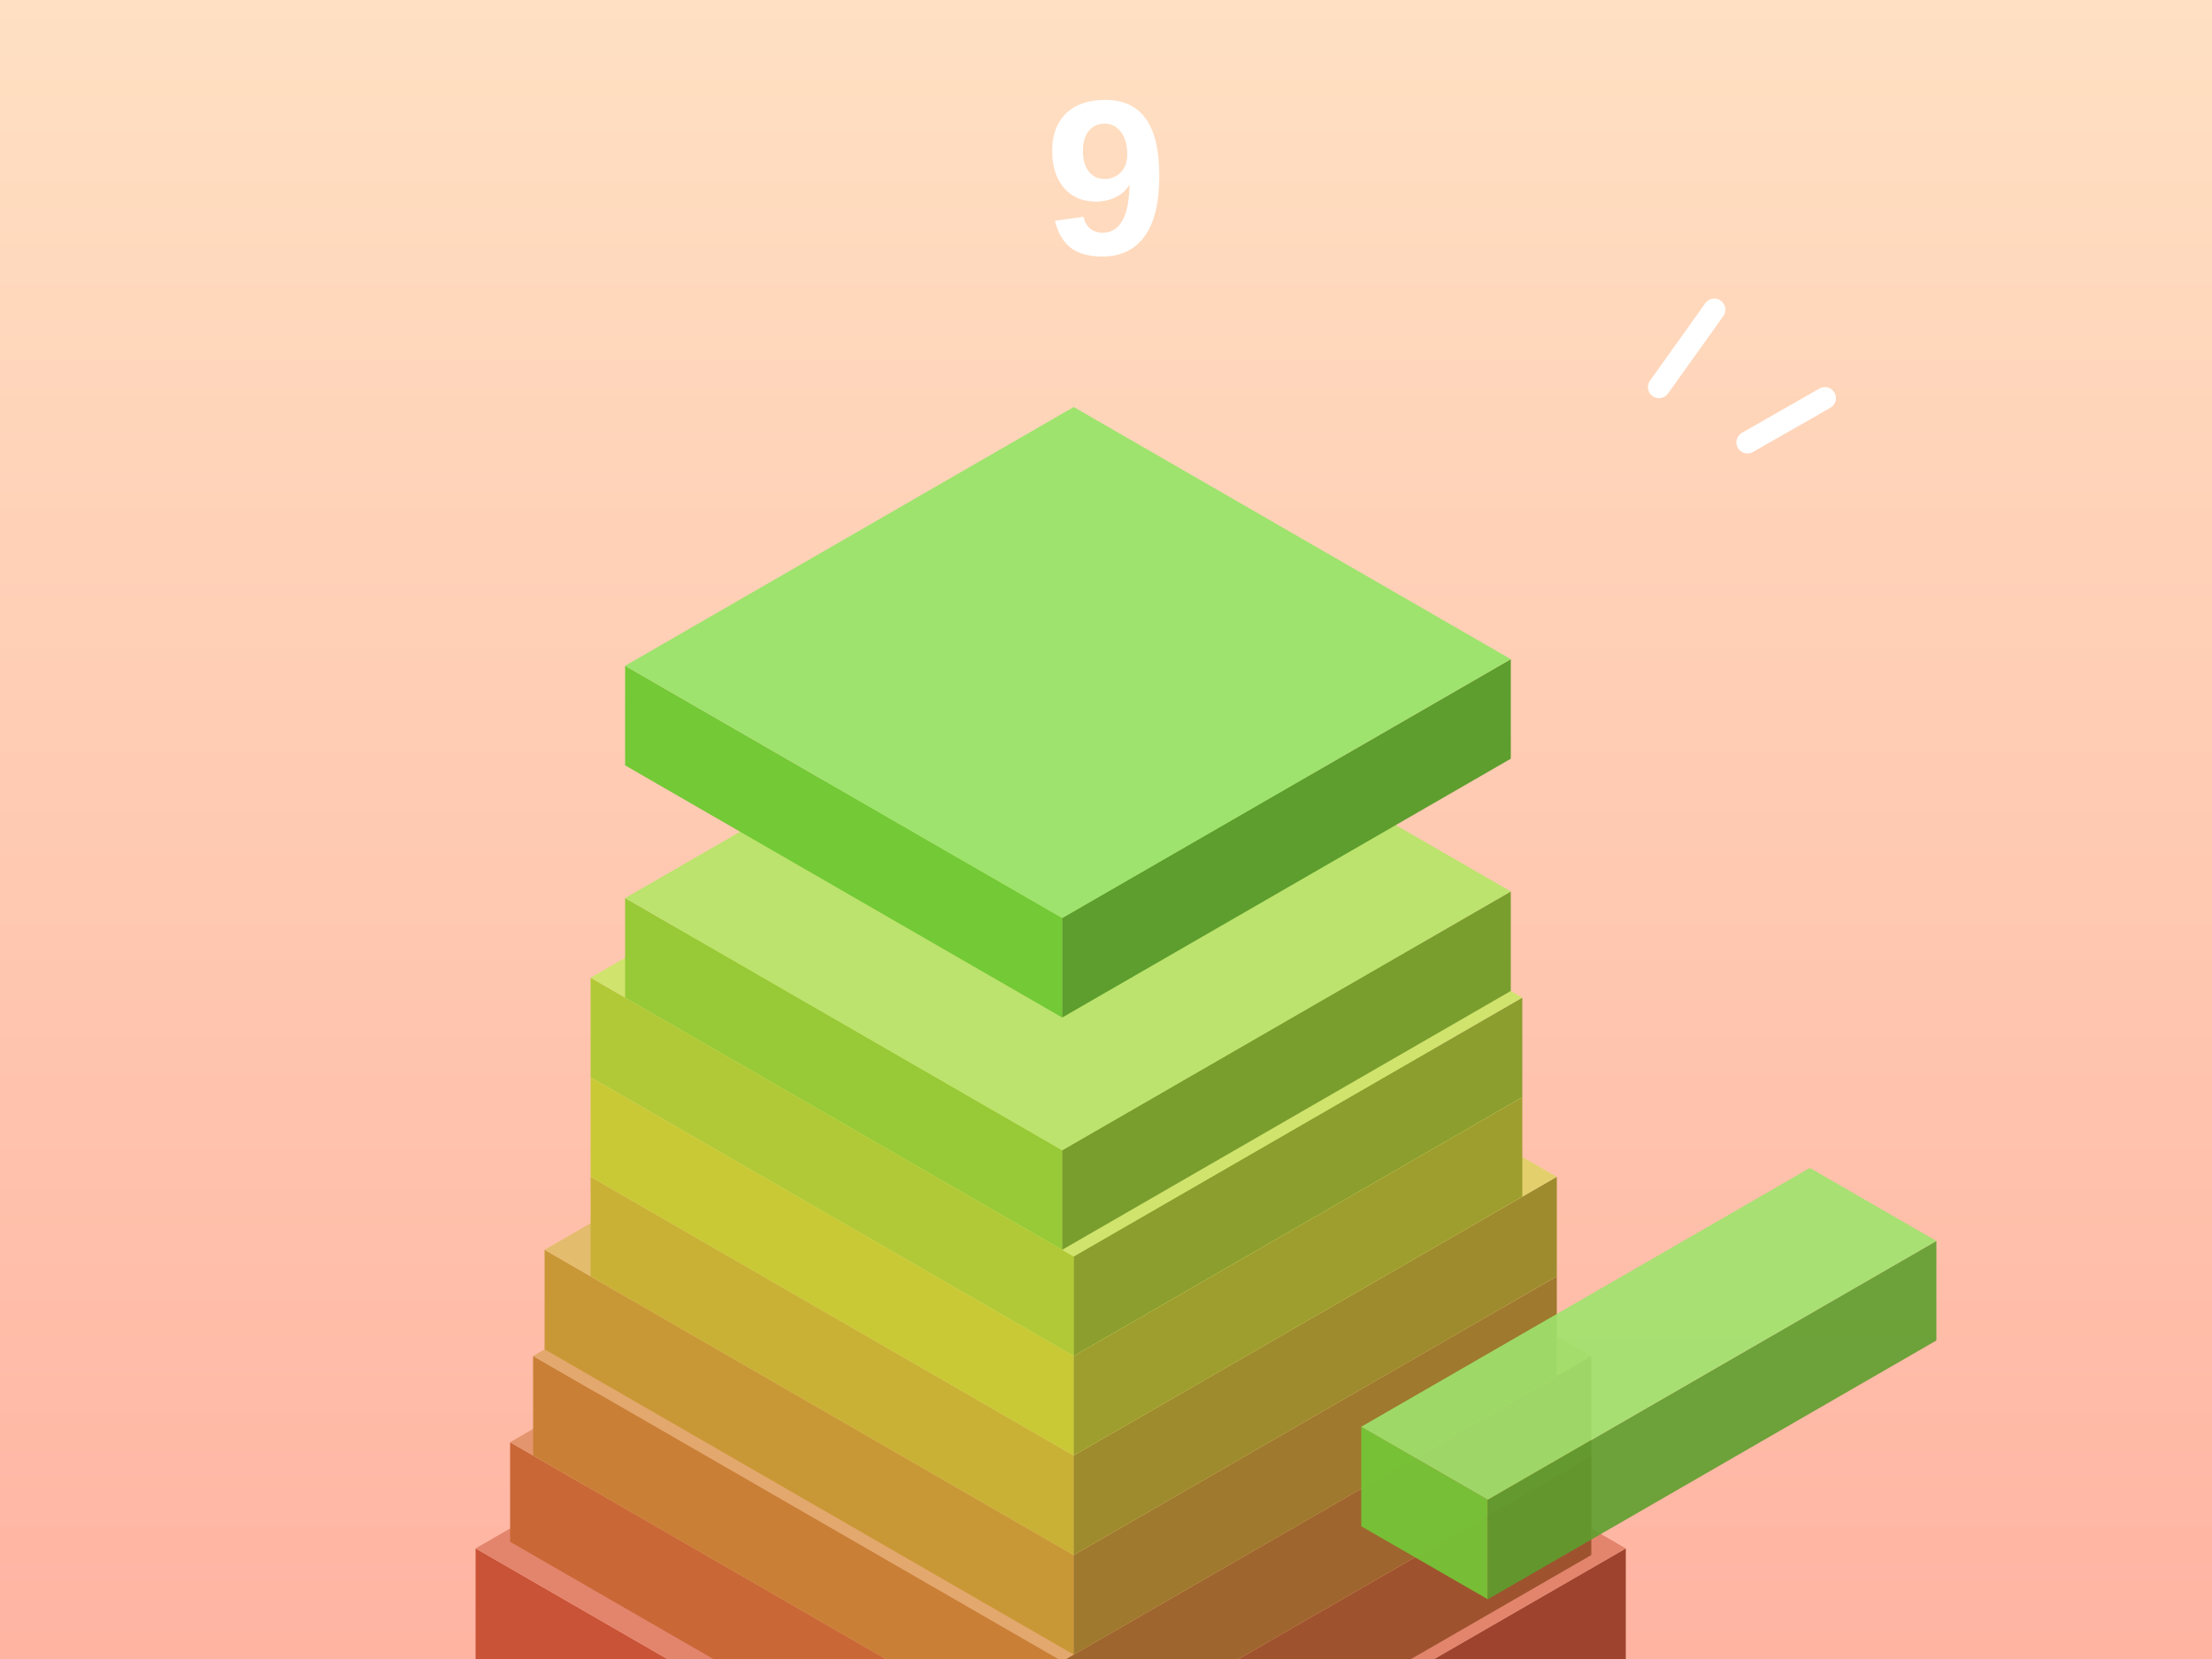
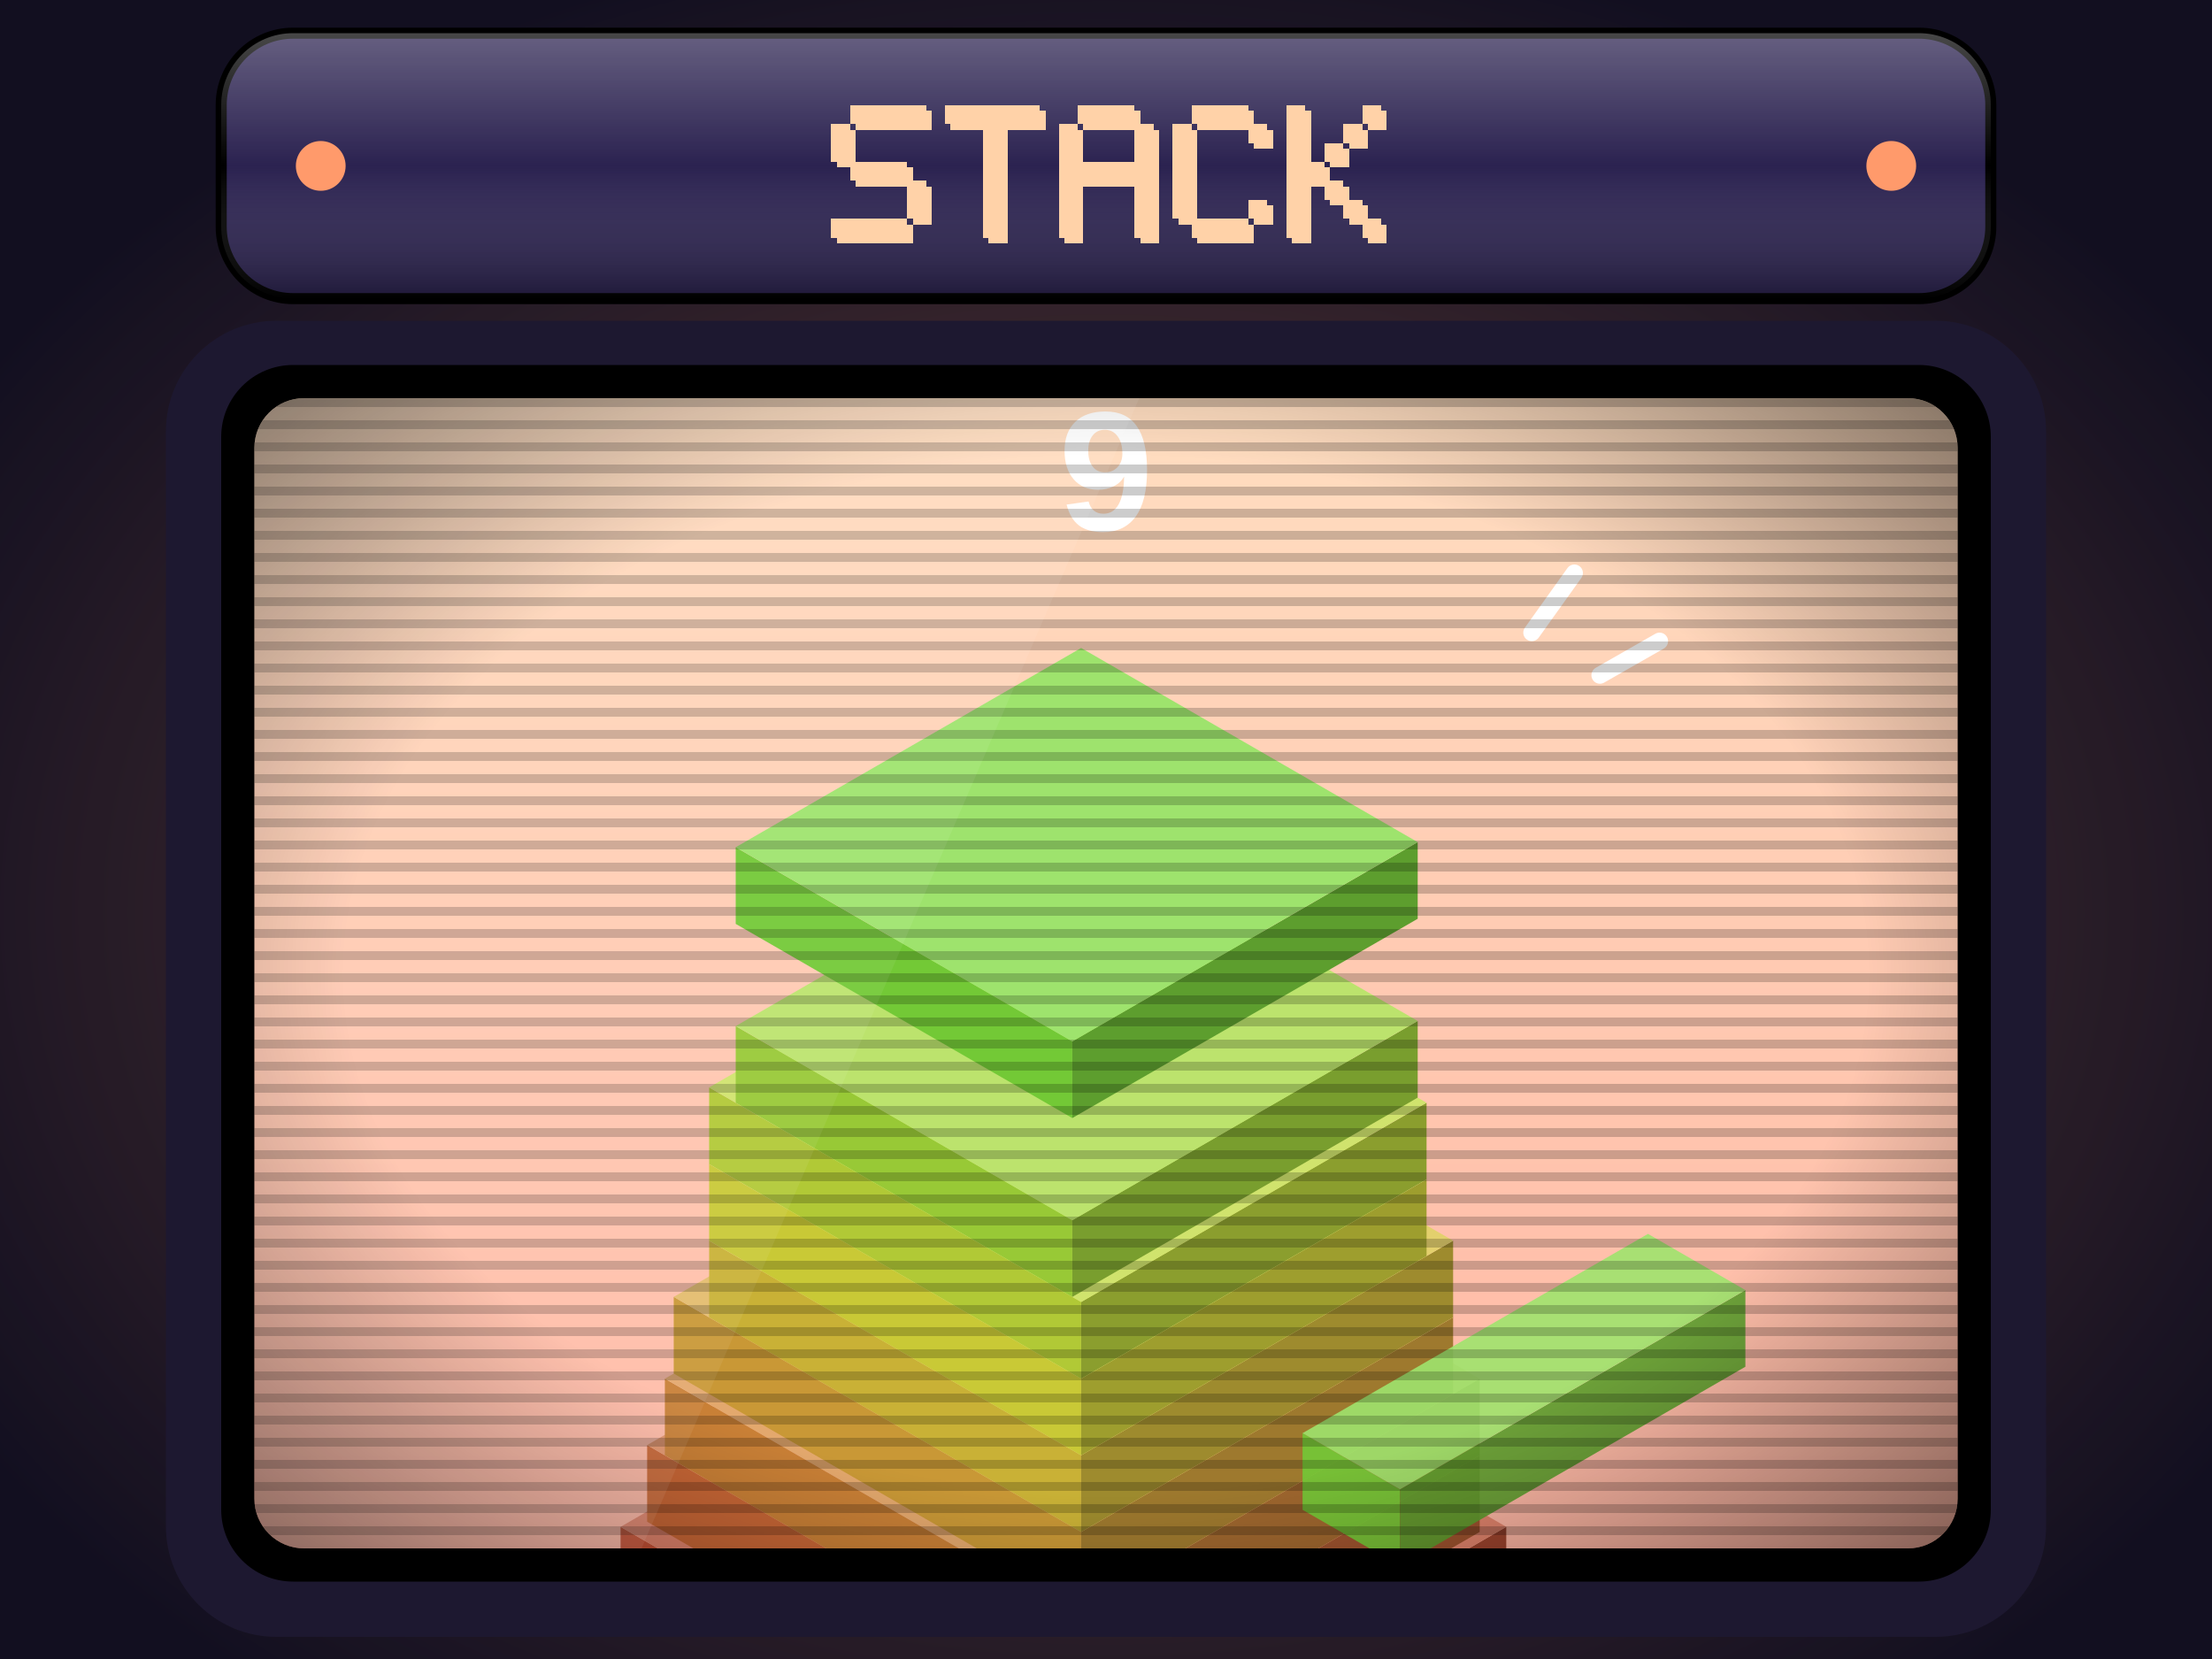
<svg xmlns="http://www.w3.org/2000/svg" viewBox="0 0 400 300">
  <defs>
-     <linearGradient id="b" x1="0" y1="0" x2="0" y2="1">
-       <stop offset="0" stop-color="#ffe0c2" />
-       <stop offset="1" stop-color="#ffb4a2" />
+     <radialGradient id="cg" cx=".5" cy=".55" r=".6">
+       <stop offset="0" stop-color="#ff9a6b" stop-opacity=".35" />
+       <stop offset="1" stop-color="#ff9a6b" stop-opacity="0" />
+     </radialGradient>
+     <linearGradient id="cm" x1="0" y1="0" x2="0" y2="1">
+       <stop offset="0" stop-color="#fff" stop-opacity=".28" />
+       <stop offset=".5" stop-color="#fff" stop-opacity="0" />
+       <stop offset="1" stop-color="#000" stop-opacity=".3" />
    </linearGradient>
+     <pattern id="cs" width="4" height="4" patternUnits="userSpaceOnUse">
+       <rect width="4" height="1.6" fill="#000" opacity=".2" />
+     </pattern>
+     <radialGradient id="cv" cx=".5" cy=".5" r=".72">
+       <stop offset=".62" stop-color="#000" stop-opacity="0" />
+       <stop offset="1" stop-color="#000" stop-opacity=".5" />
+     </radialGradient>
+     <clipPath id="cc">
+       <rect x="46" y="72" width="308" height="208" rx="9" />
+     </clipPath>
  </defs>
-   <rect width="400" height="300" fill="url(#b)" />
-   <polygon points="86,280 190,340 190,540 86,480" fill="hsl(12,58%,50%)" />
-   <polygon points="294,280 190,340 190,540 294,480" fill="hsl(12,55%,40%)" />
-   <polygon points="190,220 294,280 190,340 86,280" fill="hsl(12,68%,66%)" />
-   <polygon points="92.24,260.8 192.08,318.4 192.08,336.4 92.24,278.8" fill="hsl(20,58%,50%)" />
-   <polygon points="287.76,263.2 192.08,318.4 192.08,336.4 287.76,281.2" fill="hsl(20,55%,40%)" />
-   <polygon points="187.92,205.6 287.76,263.2 192.08,318.4 92.24,260.8" fill="hsl(20,68%,66%)" />
-   <polygon points="96.4,245.2 192.08,300.4 192.08,318.4 96.4,263.2" fill="hsl(30,58%,50%)" />
-   <polygon points="287.76,245.2 192.08,300.4 192.08,318.4 287.76,263.2" fill="hsl(30,55%,40%)" />
-   <polygon points="192.08,190 287.76,245.2 192.08,300.4 96.4,245.2" fill="hsl(30,68%,66%)" />
-   <polygon points="98.48,226 194.16,281.2 194.16,299.2 98.48,244" fill="hsl(40,58%,50%)" />
-   <polygon points="281.52,230.8 194.16,281.2 194.16,299.2 281.52,248.8" fill="hsl(40,55%,40%)" />
-   <polygon points="185.84,175.6 281.52,230.8 194.16,281.2 98.48,226" fill="hsl(40,68%,66%)" />
-   <polygon points="106.8,212.8 194.16,263.2 194.16,281.2 106.8,230.8" fill="hsl(50,58%,50%)" />
-   <polygon points="281.52,212.8 194.16,263.2 194.16,281.2 281.52,230.8" fill="hsl(50,55%,40%)" />
-   <polygon points="194.16,162.4 281.52,212.8 194.16,263.2 106.8,212.8" fill="hsl(50,68%,66%)" />
-   <polygon points="106.8,194.8 194.16,245.2 194.16,263.2 106.8,212.8" fill="hsl(60,58%,50%)" />
-   <polygon points="275.28,198.4 194.16,245.2 194.16,263.2 275.28,216.4" fill="hsl(60,55%,40%)" />
-   <polygon points="187.92,148 275.28,198.4 194.16,245.2 106.8,194.8" fill="hsl(60,68%,66%)" />
-   <polygon points="106.8,176.8 194.16,227.2 194.16,245.2 106.8,194.8" fill="hsl(70,58%,50%)" />
-   <polygon points="275.28,180.4 194.16,227.2 194.16,245.2 275.28,198.4" fill="hsl(70,55%,40%)" />
-   <polygon points="187.92,130 275.28,180.4 194.16,227.2 106.8,176.8" fill="hsl(70,68%,66%)" />
-   <polygon points="113.04,162.4 192.08,208 192.08,226 113.04,180.4" fill="hsl(80,58%,50%)" />
-   <polygon points="273.2,161.2 192.08,208 192.08,226 273.2,179.2" fill="hsl(80,55%,40%)" />
-   <polygon points="194.16,115.6 273.2,161.2 192.08,208 113.04,162.4" fill="hsl(80,68%,66%)" />
-   <polygon points="113.04,120.4 192.08,166 192.08,184 113.04,138.4" fill="hsl(95,58%,50%)" />
-   <polygon points="273.2,119.2 192.08,166 192.08,184 273.2,137.2" fill="hsl(95,55%,40%)" />
-   <polygon points="194.16,73.6 273.2,119.2 192.08,166 113.04,120.4" fill="hsl(95,68%,66%)" />
-   <g opacity=".9">
-     <polygon points="246.16,258 269.04,271.2 269.04,289.2 246.16,276" fill="hsl(95,58%,50%)" />
-     <polygon points="350.16,224.4 269.04,271.2 269.04,289.2 350.16,242.4" fill="hsl(95,55%,40%)" />
-     <polygon points="327.28,211.2 350.16,224.4 269.04,271.2 246.16,258" fill="hsl(95,68%,66%)" />
+   <rect width="400" height="300" fill="#120f20" />
+   <rect width="400" height="300" fill="url(#cg)" />
+   <rect x="30" y="58" width="340" height="238" rx="20" fill="#1d1830" />
+   <rect x="40" y="66" width="320" height="220" rx="13" fill="#000" />
+   <g clip-path="url(#cc)">
+     <g transform="translate(46 60.5) scale(0.77)">
+       <defs>
+         <linearGradient id="ob" x1="0" y1="0" x2="0" y2="1">
+           <stop offset="0" stop-color="#ffe0c2" />
+           <stop offset="1" stop-color="#ffb4a2" />
+         </linearGradient>
+       </defs>
+       <rect width="400" height="300" fill="url(#ob)" />
+       <polygon points="86,280 190,340 190,540 86,480" fill="hsl(12,58%,50%)" />
+       <polygon points="294,280 190,340 190,540 294,480" fill="hsl(12,55%,40%)" />
+       <polygon points="190,220 294,280 190,340 86,280" fill="hsl(12,68%,66%)" />
+       <polygon points="92.24,260.8 192.08,318.4 192.08,336.4 92.24,278.8" fill="hsl(20,58%,50%)" />
+       <polygon points="287.76,263.2 192.08,318.4 192.08,336.4 287.76,281.2" fill="hsl(20,55%,40%)" />
+       <polygon points="187.92,205.6 287.76,263.2 192.08,318.4 92.24,260.8" fill="hsl(20,68%,66%)" />
+       <polygon points="96.4,245.2 192.08,300.4 192.08,318.4 96.4,263.2" fill="hsl(30,58%,50%)" />
+       <polygon points="287.76,245.2 192.08,300.4 192.08,318.4 287.76,263.2" fill="hsl(30,55%,40%)" />
+       <polygon points="192.08,190 287.76,245.2 192.08,300.4 96.4,245.2" fill="hsl(30,68%,66%)" />
+       <polygon points="98.48,226 194.16,281.2 194.16,299.2 98.48,244" fill="hsl(40,58%,50%)" />
+       <polygon points="281.52,230.8 194.16,281.2 194.16,299.2 281.52,248.8" fill="hsl(40,55%,40%)" />
+       <polygon points="185.84,175.6 281.52,230.8 194.16,281.2 98.48,226" fill="hsl(40,68%,66%)" />
+       <polygon points="106.8,212.8 194.16,263.2 194.16,281.2 106.8,230.8" fill="hsl(50,58%,50%)" />
+       <polygon points="281.52,212.8 194.16,263.2 194.16,281.2 281.52,230.8" fill="hsl(50,55%,40%)" />
+       <polygon points="194.16,162.4 281.52,212.8 194.16,263.2 106.8,212.8" fill="hsl(50,68%,66%)" />
+       <polygon points="106.8,194.8 194.16,245.2 194.16,263.2 106.8,212.8" fill="hsl(60,58%,50%)" />
+       <polygon points="275.28,198.4 194.16,245.2 194.16,263.2 275.28,216.4" fill="hsl(60,55%,40%)" />
+       <polygon points="187.92,148 275.28,198.4 194.16,245.2 106.8,194.8" fill="hsl(60,68%,66%)" />
+       <polygon points="106.8,176.8 194.16,227.2 194.16,245.2 106.8,194.8" fill="hsl(70,58%,50%)" />
+       <polygon points="275.28,180.4 194.16,227.2 194.16,245.2 275.28,198.4" fill="hsl(70,55%,40%)" />
+       <polygon points="187.92,130 275.28,180.4 194.16,227.2 106.8,176.8" fill="hsl(70,68%,66%)" />
+       <polygon points="113.04,162.4 192.08,208 192.08,226 113.04,180.4" fill="hsl(80,58%,50%)" />
+       <polygon points="273.2,161.2 192.08,208 192.08,226 273.2,179.2" fill="hsl(80,55%,40%)" />
+       <polygon points="194.16,115.6 273.2,161.2 192.08,208 113.04,162.4" fill="hsl(80,68%,66%)" />
+       <polygon points="113.04,120.4 192.08,166 192.08,184 113.04,138.4" fill="hsl(95,58%,50%)" />
+       <polygon points="273.2,119.2 192.08,166 192.08,184 273.2,137.2" fill="hsl(95,55%,40%)" />
+       <polygon points="194.16,73.6 273.2,119.2 192.08,166 113.04,120.4" fill="hsl(95,68%,66%)" />
+       <g opacity=".9">
+         <polygon points="246.16,258 269.04,271.2 269.04,289.2 246.16,276" fill="hsl(95,58%,50%)" />
+         <polygon points="350.16,224.4 269.04,271.2 269.04,289.2 350.16,242.4" fill="hsl(95,55%,40%)" />
+         <polygon points="327.28,211.2 350.16,224.4 269.04,271.2 246.16,258" fill="hsl(95,68%,66%)" />
+       </g>
+       <path d="M300 70l10-14M316 80l14-8" stroke="#fff" stroke-width="4" stroke-linecap="round" />
+       <text x="200" y="46" font-family="Arial,sans-serif" font-weight="900" font-size="40" fill="#fff" text-anchor="middle">9</text>
+     </g>
+     <rect x="46" y="72" width="308" height="208" fill="url(#cs)" />
+     <rect x="46" y="72" width="308" height="208" fill="url(#cv)" />
+     <path d="M46 72h160l-90 208H46z" fill="#fff" opacity=".06" />
  </g>
-   <path d="M300 70l10-14M316 80l14-8" stroke="#fff" stroke-width="4" stroke-linecap="round" />
-   <text x="200" y="46" font-family="Arial,sans-serif" font-weight="900" font-size="40" fill="#fff" text-anchor="middle">9</text>
+   <rect x="40" y="6" width="320" height="48" rx="13" fill="#2b2250" stroke="#000" stroke-width="2" />
+   <rect x="40" y="6" width="320" height="48" rx="13" fill="url(#cm)" />
+   <circle cx="58" cy="30" r="4.5" fill="#ff9a6b" />
+   <circle cx="342" cy="30" r="4.5" fill="#ff9a6b" />
+   <g transform="translate(150.3 19.0) scale(3.43)" fill="none" stroke-width="1" shape-rendering="crispEdges">
+     <use href="#tt" stroke="#ff7aa8" transform="translate(.3 .3)" />
+     <path id="tt" d="M1 0.5h4M0 1.5h1M0 2.5h1M1 3.5h3M4 4.5h1M4 5.5h1M0 6.5h4M6 0.5h5M8 1.5h1M8 2.5h1M8 3.5h1M8 4.5h1M8 5.5h1M8 6.5h1M13 0.5h3M12 1.5h1M16 1.5h1M12 2.5h1M16 2.5h1M12 3.5h5M12 4.5h1M16 4.5h1M12 5.5h1M16 5.5h1M12 6.5h1M16 6.5h1M19 0.5h3M18 1.5h1M22 1.5h1M18 2.5h1M18 3.5h1M18 4.5h1M18 5.5h1M22 5.5h1M19 6.5h3M24 0.5h1M28 0.5h1M24 1.5h1M27 1.5h1M24 2.5h1M26 2.5h1M24 3.5h2M24 4.5h1M26 4.5h1M24 5.5h1M27 5.5h1M24 6.5h1M28 6.5h1" stroke="#ffd2a8" />
+   </g>
</svg>
